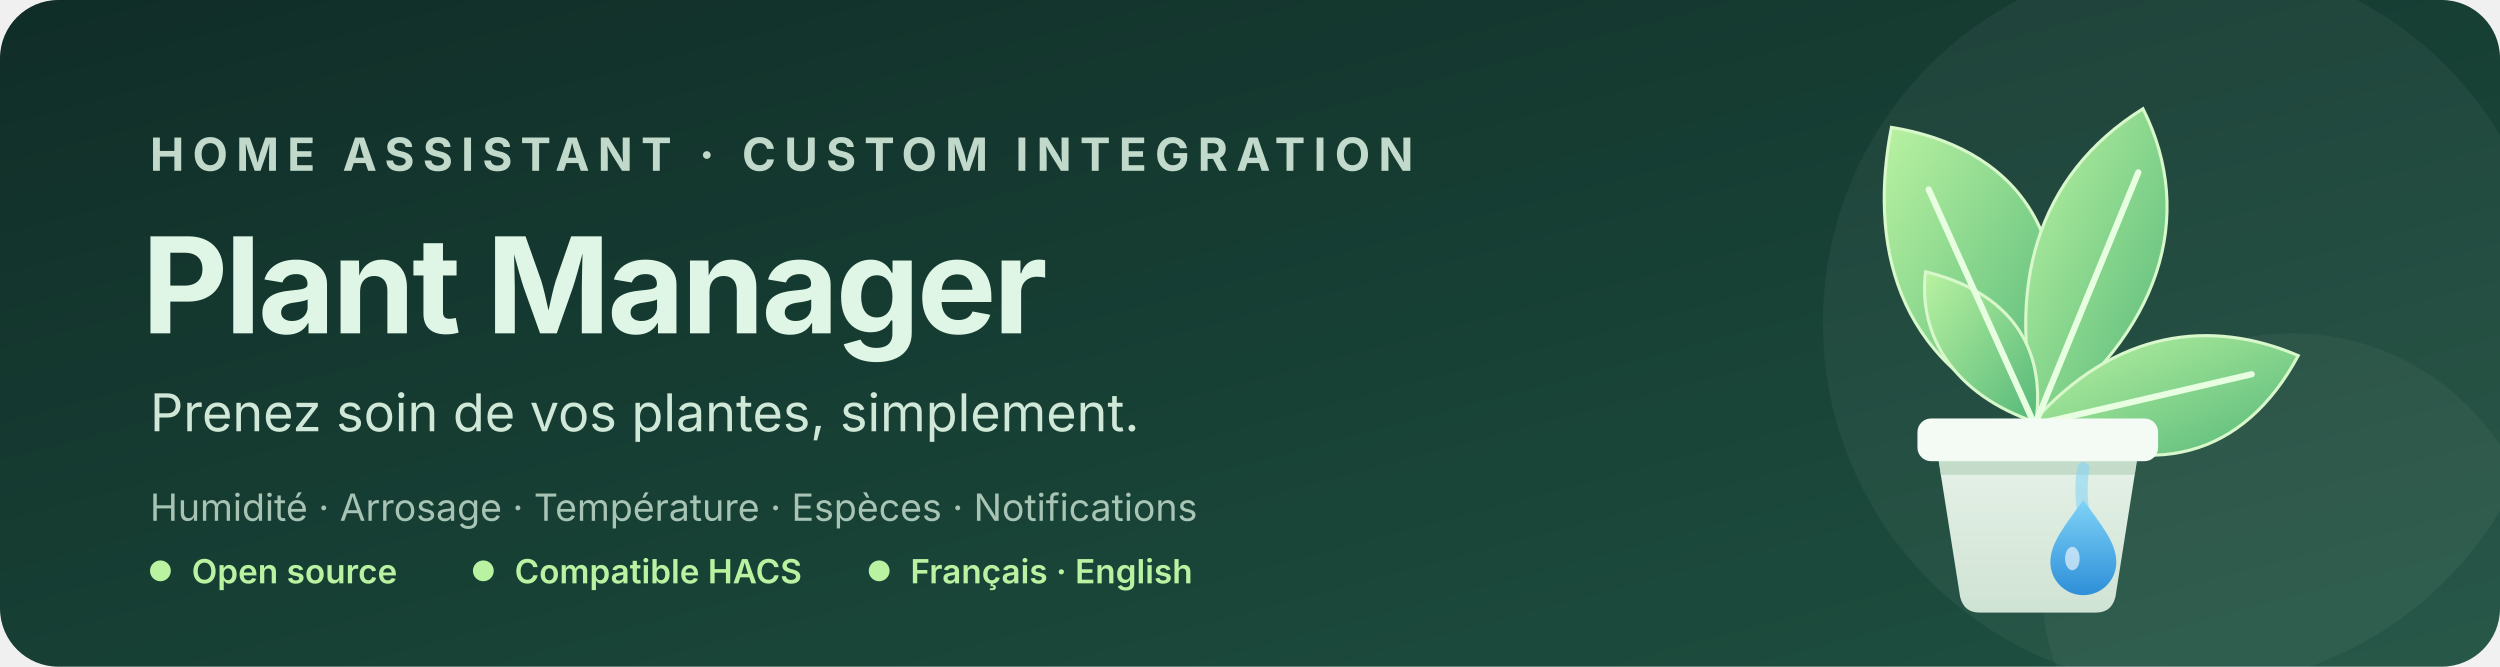
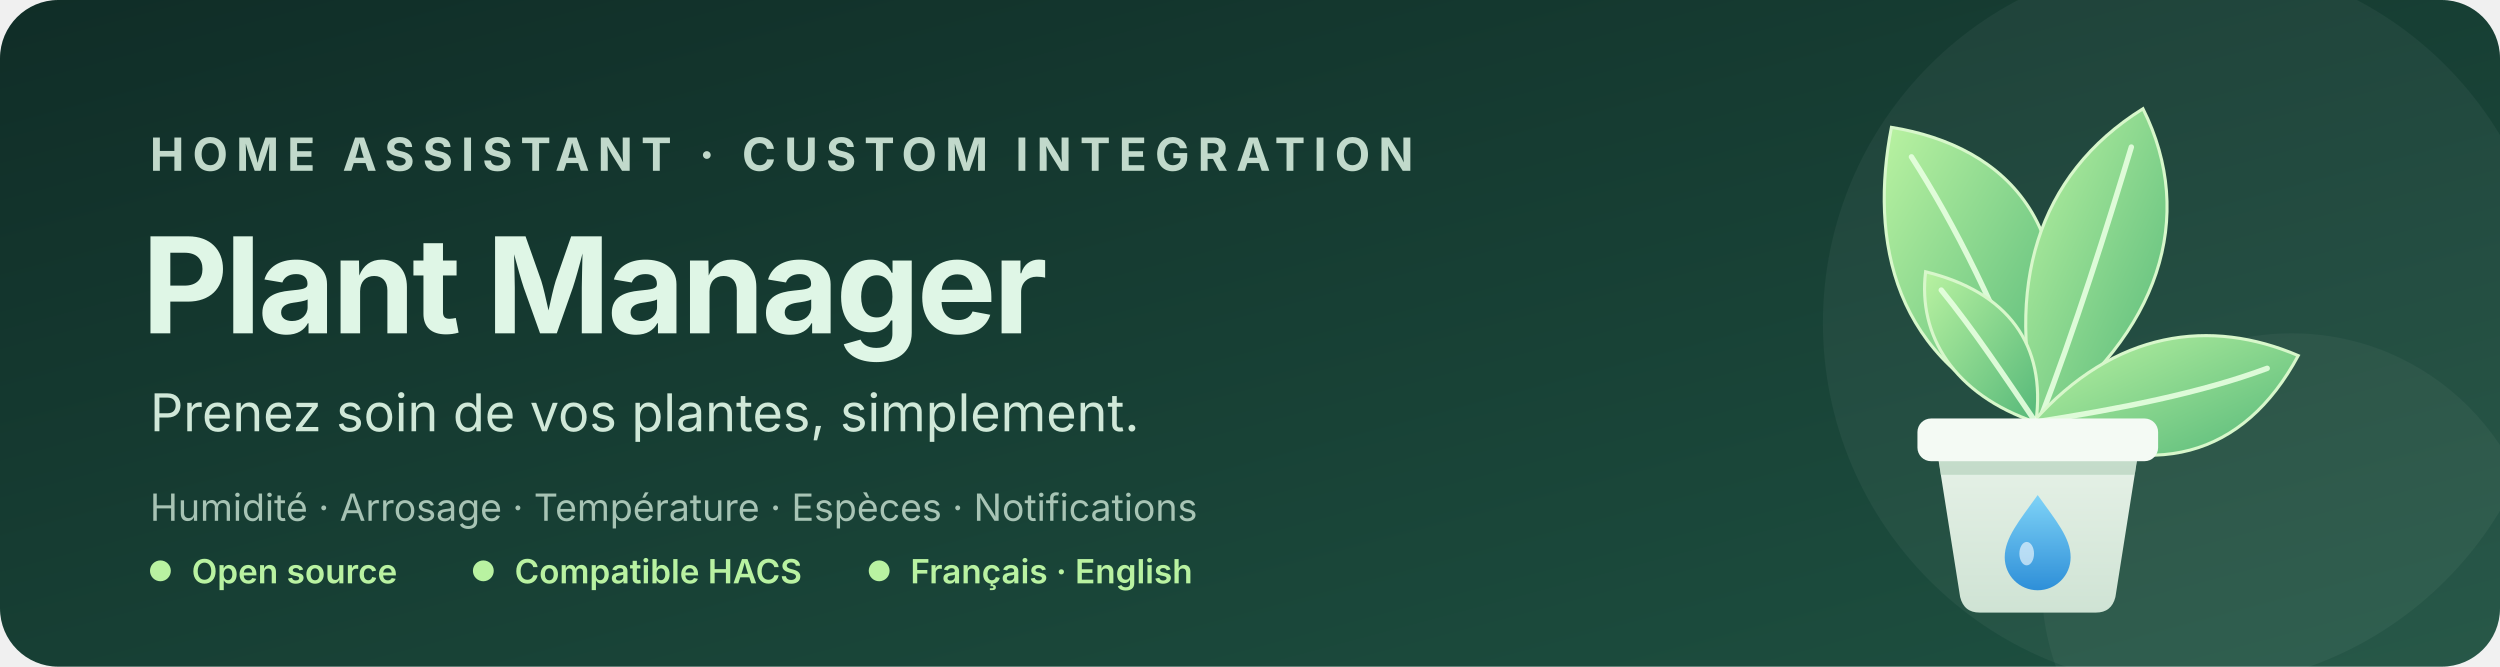
<svg xmlns="http://www.w3.org/2000/svg" width="1200" height="320" viewBox="0 0 1200 320" role="img" aria-labelledby="title desc">
  <defs>
    <linearGradient id="bg" x1="0" y1="0" x2="1" y2="1">
      <stop offset="0" stop-color="#102d27" />
      <stop offset="1" stop-color="#1e5141" />
    </linearGradient>
  </defs>
  <rect width="1200" height="320" rx="28" fill="url(#bg)" />
  <circle cx="1050" cy="155" r="175" fill="#ffffff" opacity=".045" />
  <circle cx="1100" cy="280" r="120" fill="#ffffff" opacity=".04" />
  <svg x="850" y="22" width="300" height="300" viewBox="0 0 256 256">
    <defs>
      <linearGradient id="pm-bg" x1="0" y1="0" x2="1" y2="1">
        <stop offset="0" stop-color="#102d27" />
        <stop offset="1" stop-color="#1e5141" />
      </linearGradient>
      <linearGradient id="pm-pot" x1="0" y1="0" x2="0" y2="1">
        <stop offset="0" stop-color="#e7f2e8" />
        <stop offset="1" stop-color="#cfe3d4" />
      </linearGradient>
      <linearGradient id="pm-drop" x1="0" y1="0" x2="0" y2="1">
        <stop offset="0" stop-color="#7fd3f7" />
        <stop offset="1" stop-color="#2e8fd8" />
      </linearGradient>
      <linearGradient id="pm-leaf" x1="0" y1="0" x2="1" y2="1">
        <stop offset="0" stop-color="#b9f2a1" />
        <stop offset="1" stop-color="#55b879" />
      </linearGradient>
    </defs>
    <g id="pm-plant" transform="translate(20.3 -15.9) scale(.795)" fill="url(#pm-leaf)" stroke="#d8f7cb" stroke-width="2">
      <g transform="translate(111 214) scale(.8) translate(-111 -214)">
        <path d="M112 212C18 176 4 96 18 24c74 12 132 65 94 188Z" />
+         <path d="M112.0 212.0C87.9 143.6 57.9 84.9 30.9 43.0" fill="none" stroke="#e7ffe0" stroke-width="3.5" stroke-linecap="round" opacity=".9" />
        <path d="M113 214C91 128 111 55 180 12c35 70 10 145-67 202Z" />
+         <path d="M113.0 214.0C136.7 152.5 156.6 89.2 172.5 36.7" fill="none" stroke="#e7ffe0" stroke-width="3.5" stroke-linecap="round" opacity=".9" />
        <path d="M109 214C162 154 224 147 280 171c-35 65-94 83-171 43Z" />
+         <path d="M109.0 214.0C164.9 205.4 217.5 195.0 260.0 179.2" fill="none" stroke="#e7ffe0" stroke-width="3.5" stroke-linecap="round" opacity=".9" />
        <path d="M111 214C58 196 35 158 40 117c53 13 78 47 71 97Z" />
-         <path d="M110 215L42 64M111 214L177 53M112 215L250 183" fill="none" stroke="#e7ffe0" stroke-width="4" stroke-linecap="round" />
+         <path d="M111.0 214.0C91.2 184.8 70.7 154.0 50.1 128.8" fill="none" stroke="#e7ffe0" stroke-width="3.5" stroke-linecap="round" opacity=".9" />
      </g>
      <g stroke="none">
        <path d="M60 228H164L152 304Q150 312 142 312H82Q74 312 72 304Z" fill="url(#pm-pot)" />
        <path d="M61 233H163L162 241H62Z" fill="#a9cbb2" opacity=".55" />
        <rect x="50" y="212" width="124" height="22" rx="7" fill="#f4faf4" />
      </g>
    </g>
    <g id="pm-drop-mark">
-       <path d="M128 173C127 179 127 185 128 191" fill="none" stroke="#7fd3f7" stroke-width="5" stroke-linecap="round" opacity=".55" />
-       <g transform="translate(128 206)">
+       <g transform="translate(109.3 204)">
        <path d="M0-20C7.5-9.5 13.5-2.5 13.5 5.5A13.5 13.5 0 0 1-13.5 5.5C-13.5-2.5-7.5-9.5 0-20Z" fill="url(#pm-drop)" />
        <ellipse cx="-4.5" cy="4" rx="3" ry="4.8" fill="#ffffff" opacity=".6" />
      </g>
    </g>
  </svg>
  <g fill="#dff6e6" font-family="Inter,Segoe UI,Arial,sans-serif">
    <text x="72" y="82" font-size="22" font-weight="700" letter-spacing="4" opacity=".85">HOME ASSISTANT · CUSTOM INTEGRATION</text>
    <text x="68" y="160" font-size="64" font-weight="750" letter-spacing="-1.5">Plant Manager</text>
    <text x="72" y="207" font-size="25" opacity=".92">Prenez soin de vos plantes, simplement.</text>
    <text x="72" y="250" font-size="18" opacity=".72">Humidité · Arrosage · Température · Espèces · Notifications</text>
  </g>
  <g transform="translate(72 274)" fill="#b9f2a1" font-family="Inter,Segoe UI,Arial,sans-serif" font-size="16" font-weight="600">
    <circle cx="5" cy="0" r="5" />
    <text x="20" y="6">Open source</text>
    <circle cx="160" cy="0" r="5" />
    <text x="175" y="6">Compatible HACS</text>
    <circle cx="350" cy="0" r="5" />
    <text x="365" y="6">Français · English</text>
  </g>
</svg>
